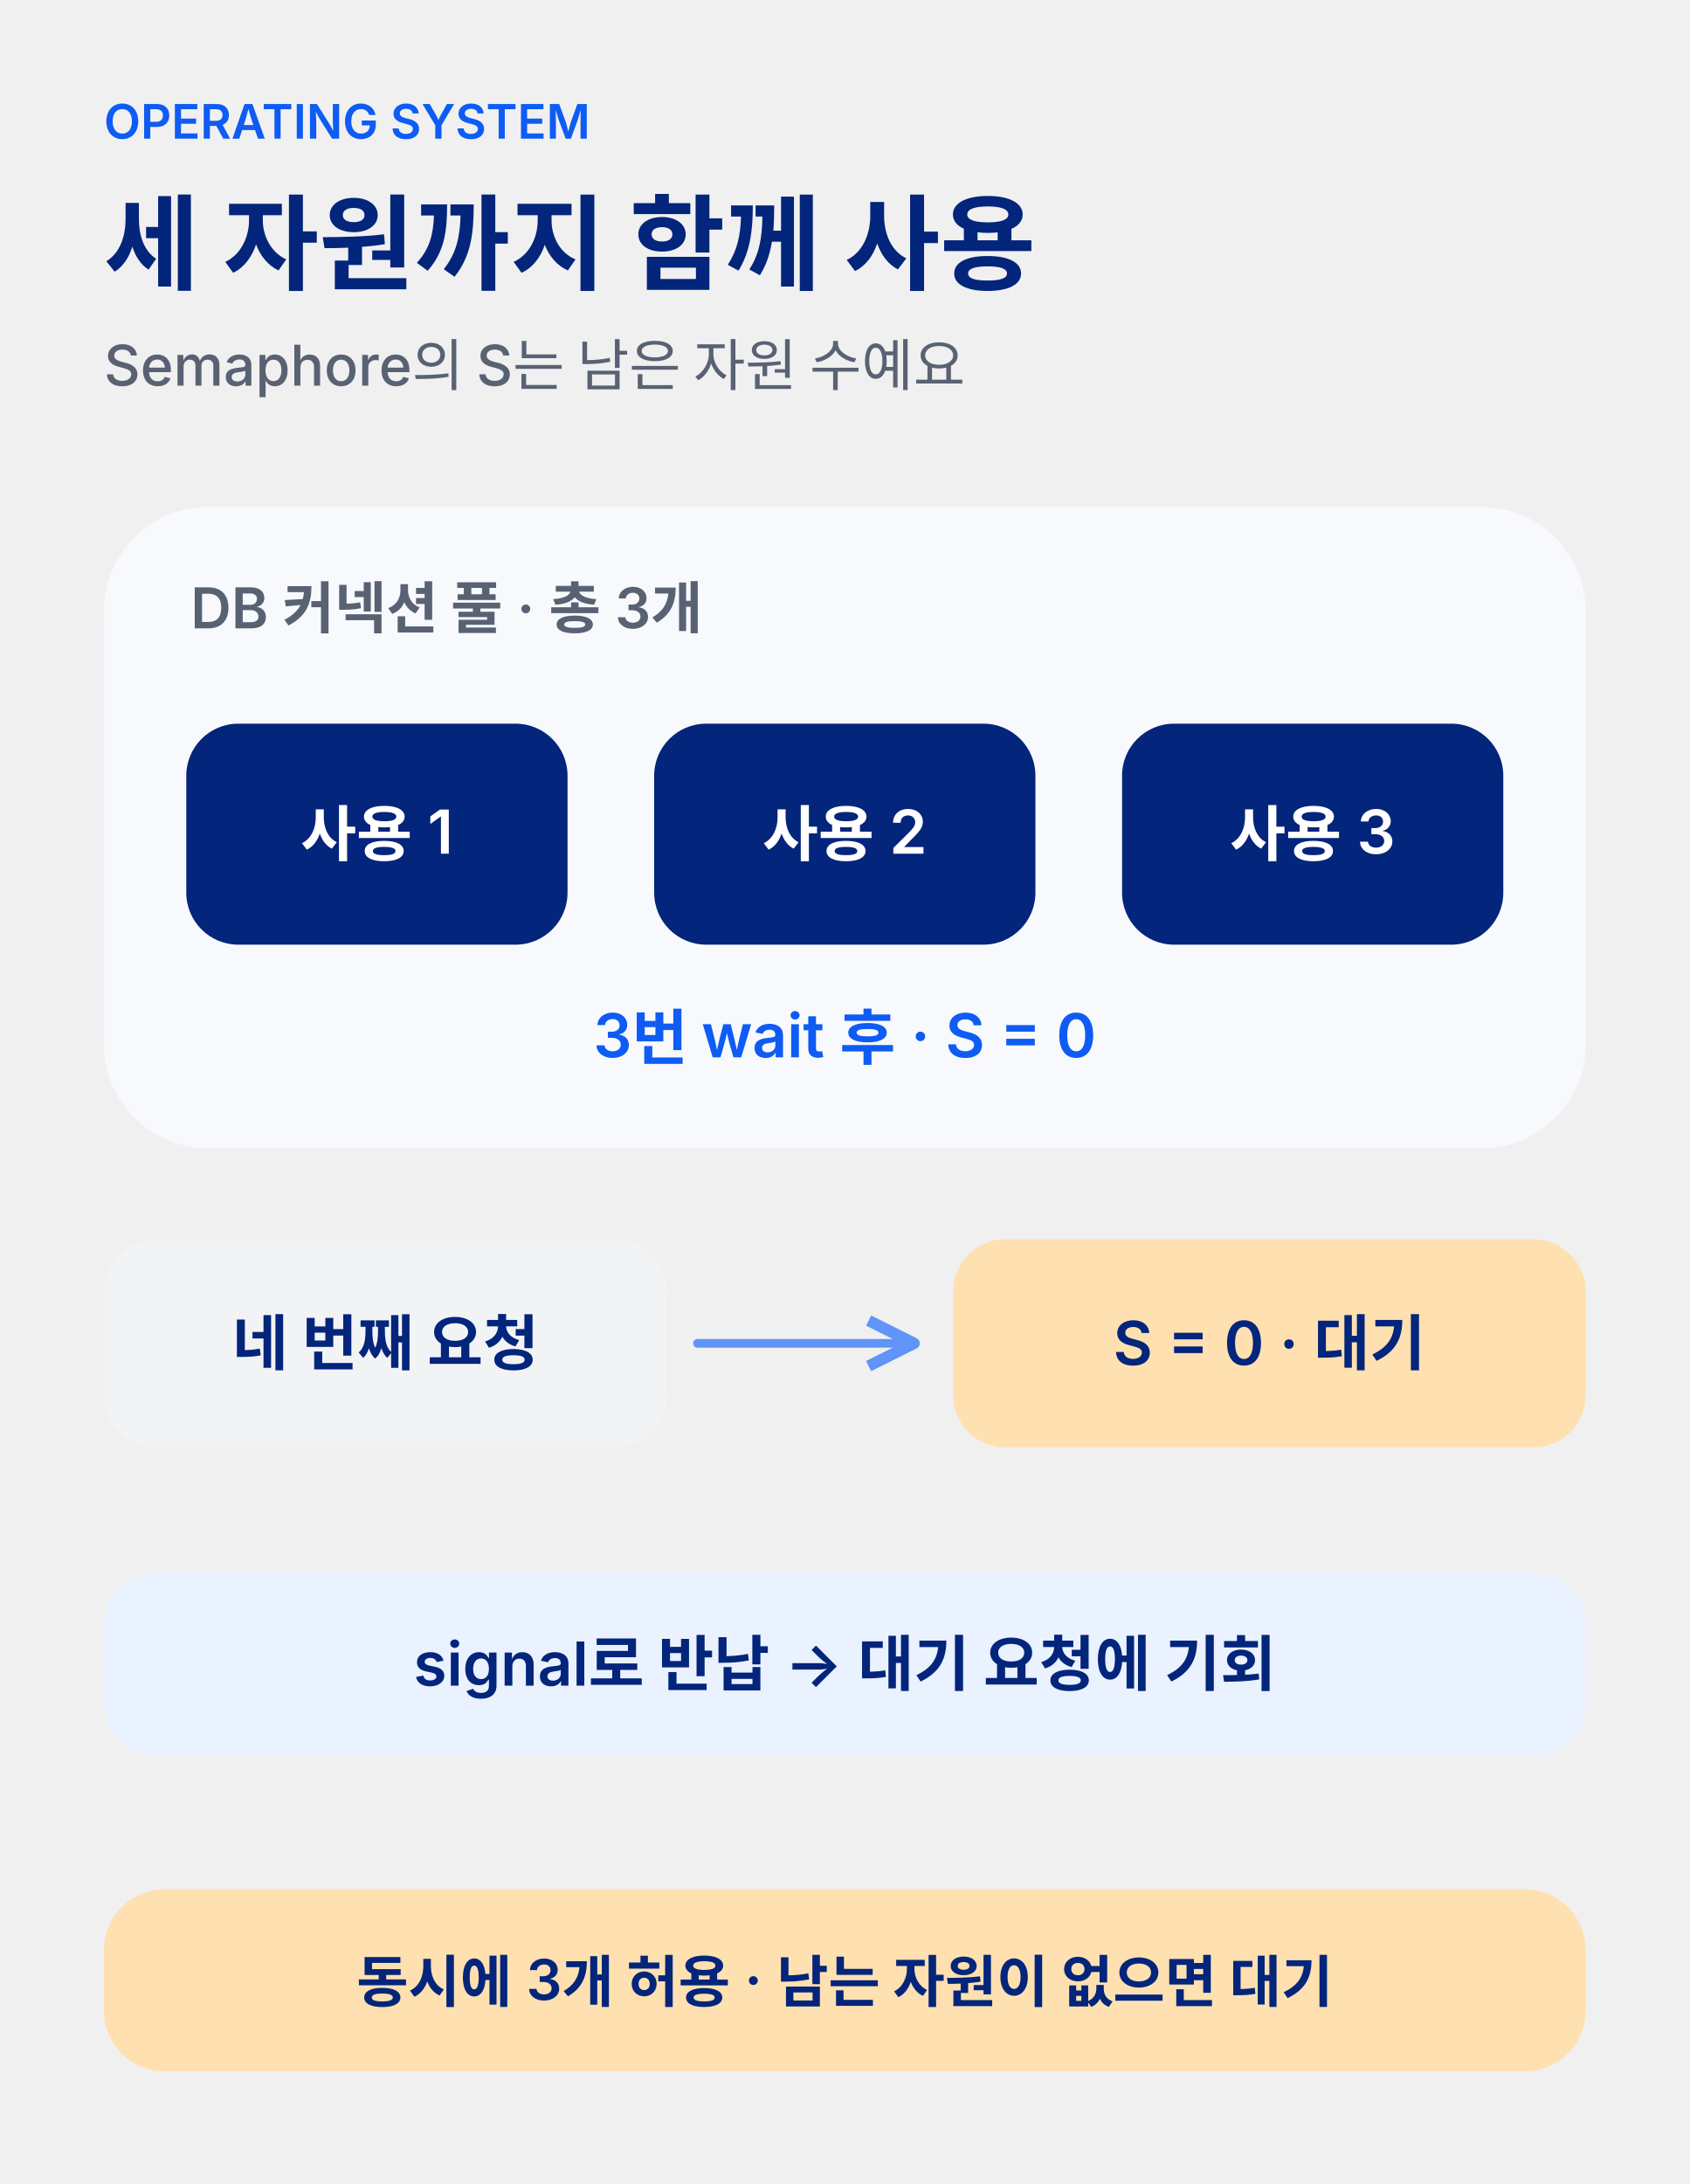
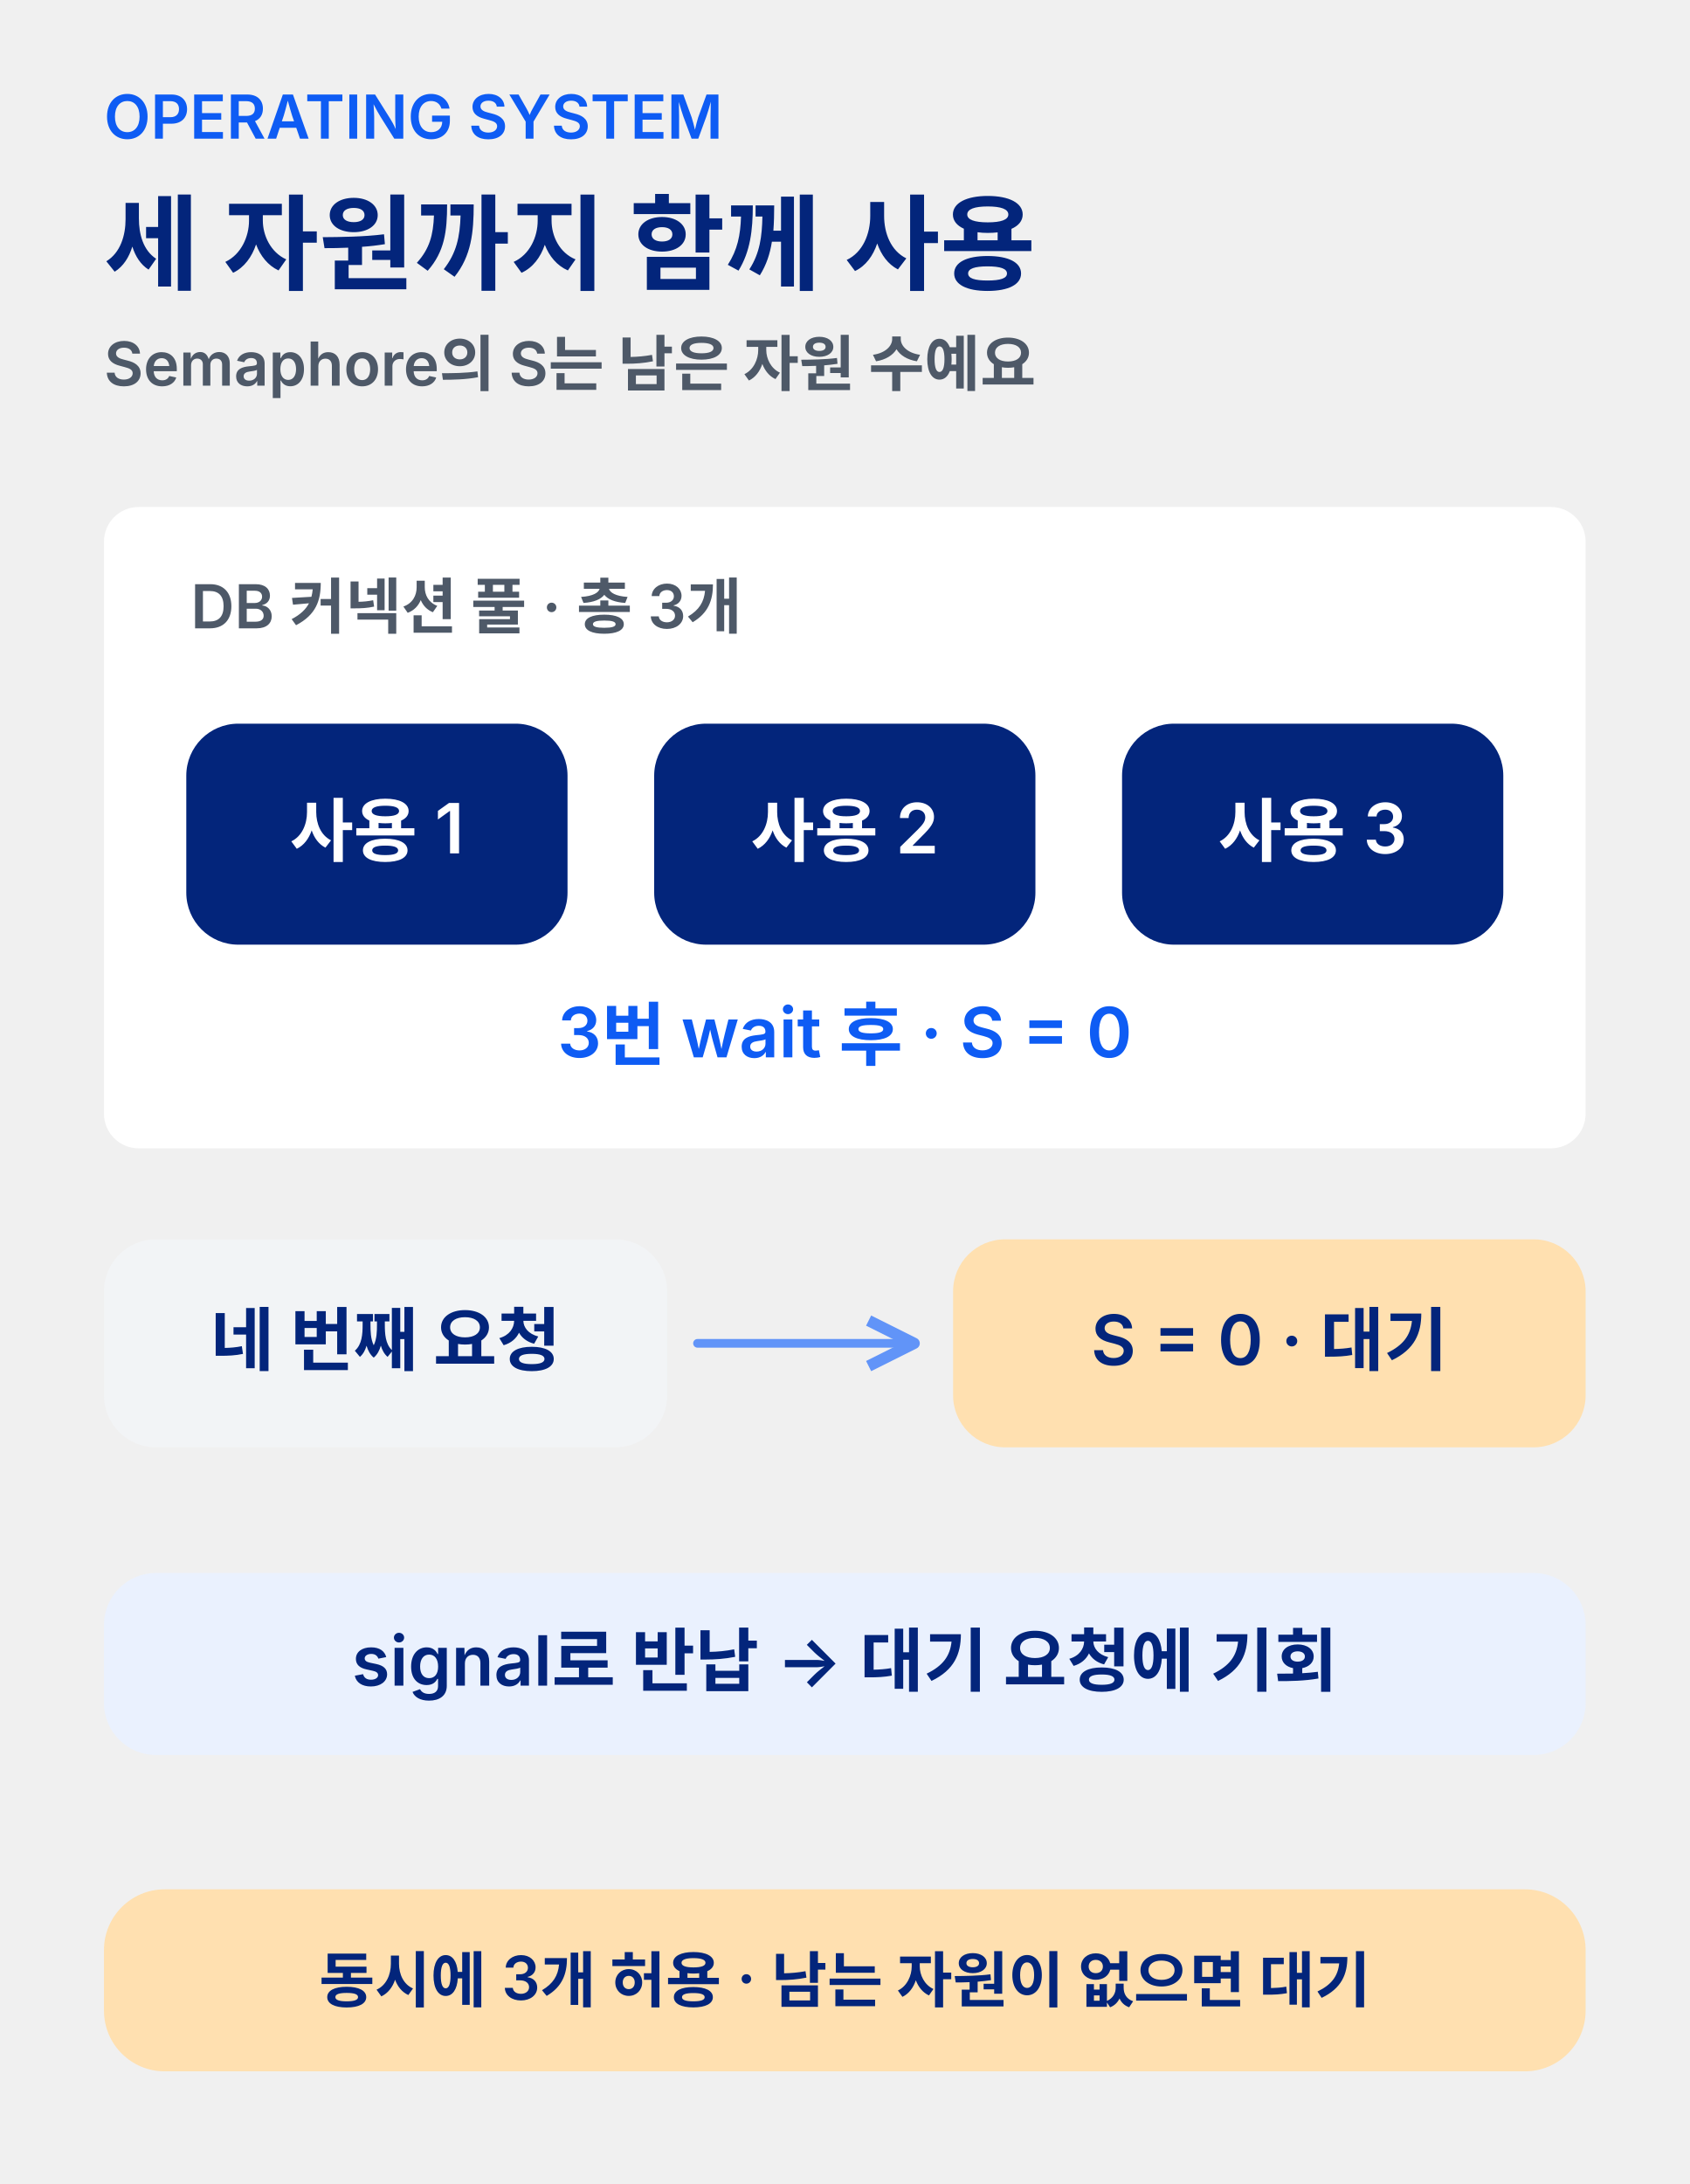
<svg xmlns="http://www.w3.org/2000/svg" width="390" height="504" viewBox="0 0 390 504" role="img" aria-labelledby="title desc">
  <defs>
    <marker id="arrow" viewBox="0 0 8 8" refX="7" refY="4" markerWidth="7" markerHeight="7" orient="auto-start-reverse">
      <path d="M1 1 L7 4 L1 7" fill="none" stroke="#6194F8" stroke-width="1.5" stroke-linejoin="round" />
    </marker>
  </defs>
  <g font-family="Pretendard, -apple-system, sans-serif">
-     <text x="24" y="32" font-size="11" fill="#0E5CF4" font-weight="600" text-anchor="start">OPERATING SYSTEM</text>
+     <text x="24" y="32" font-size="14" fill="#0E5CF4" font-weight="600" text-anchor="start">OPERATING SYSTEM</text>
    <text x="24" y="65" font-size="24" fill="#03257B" font-weight="700" text-anchor="start">세 자원까지 함께 사용</text>
-     <text x="24" y="89" font-size="13" fill="#596273" font-weight="500" text-anchor="start">Semaphore의 S는 남은 자원 수예요</text>
-     <rect x="24" y="117" width="342" height="148" rx="24" fill="#F7F9FC" stroke="none" />
-     <text x="44" y="145" font-size="13" fill="#596273" font-weight="600" text-anchor="start">DB 커넥션 풀 · 총 3개</text>
+     <text x="24" y="89" font-size="14" fill="#4E5968" font-weight="600" text-anchor="start">Semaphore의 S는 남은 자원 수예요</text>
+     <rect x="24" y="117" width="342" height="148" rx="8" fill="#FFFFFF" stroke="none" />
+     <text x="44" y="145" font-size="14" fill="#4E5968" font-weight="600" text-anchor="start">DB 커넥션 풀 · 총 3개</text>
    <rect x="43" y="167" width="88" height="51" rx="12" fill="#03257B" stroke="none" />
-     <text x="87.0" y="197.5" font-size="14" fill="white" font-weight="600" text-anchor="middle">사용 1</text>
+     <text x="87.0" y="197.5" font-size="16" fill="white" font-weight="600" text-anchor="middle">사용 1</text>
    <rect x="151" y="167" width="88" height="51" rx="12" fill="#03257B" stroke="none" />
-     <text x="195.0" y="197.5" font-size="14" fill="white" font-weight="600" text-anchor="middle">사용 2</text>
+     <text x="195.0" y="197.5" font-size="16" fill="white" font-weight="600" text-anchor="middle">사용 2</text>
    <rect x="259" y="167" width="88" height="51" rx="12" fill="#03257B" stroke="none" />
-     <text x="303.0" y="197.5" font-size="14" fill="white" font-weight="600" text-anchor="middle">사용 3</text>
-     <text x="195" y="244" font-size="14" fill="#0E5CF4" font-weight="600" text-anchor="middle">3번 wait 후 · S = 0</text>
-     <rect x="24" y="286" width="130" height="48" rx="12" fill="#F2F3F5" stroke="none" />
-     <text x="89.0" y="315.0" font-size="14" fill="#03257B" font-weight="600" text-anchor="middle">네 번째 요청</text>
+     <text x="303.0" y="197.5" font-size="16" fill="white" font-weight="600" text-anchor="middle">사용 3</text>
+     <text x="195" y="244" font-size="16" fill="#0E5CF4" font-weight="600" text-anchor="middle">3번 wait 후 · S = 0</text>
+     <rect x="24" y="286" width="130" height="48" rx="12" fill="#F2F4F6" stroke="none" />
+     <text x="89.0" y="315.0" font-size="16" fill="#03257B" font-weight="600" text-anchor="middle">네 번째 요청</text>
    <path d="M161 310 L211 310" fill="none" stroke="#6194F8" stroke-width="2" stroke-linecap="round" marker-end="url(#arrow)" />
    <rect x="220" y="286" width="146" height="48" rx="12" fill="#FFE0B0" stroke="none" />
-     <text x="293.0" y="315.0" font-size="14" fill="#03257B" font-weight="600" text-anchor="middle">S = 0 · 대기</text>
-     <rect x="24" y="363" width="342" height="42" rx="12" fill="#EAF1FF" stroke="none" />
-     <text x="195.0" y="389.0" font-size="14" fill="#03257B" font-weight="600" text-anchor="middle">signal로 반납 → 대기 요청에 기회</text>
+     <text x="293.0" y="315.0" font-size="16" fill="#03257B" font-weight="600" text-anchor="middle">S = 0 · 대기</text>
+     <rect x="24" y="363" width="342" height="42" rx="12" fill="#EAF1FE" stroke="none" />
+     <text x="195.0" y="389.0" font-size="16" fill="#03257B" font-weight="600" text-anchor="middle">signal로 반납 → 대기 요청에 기회</text>
    <rect x="24" y="436" width="342" height="42" rx="14" fill="#FFE0B0" stroke="none" />
-     <text x="195" y="462" font-size="13" fill="#03257B" font-weight="600" text-anchor="middle">동시에 3개 허용 · 남는 자원이 없으면 대기</text>
+     <text x="195" y="462" font-size="14" fill="#03257B" font-weight="600" text-anchor="middle">동시에 3개 허용 · 남는 자원이 없으면 대기</text>
  </g>
</svg>
